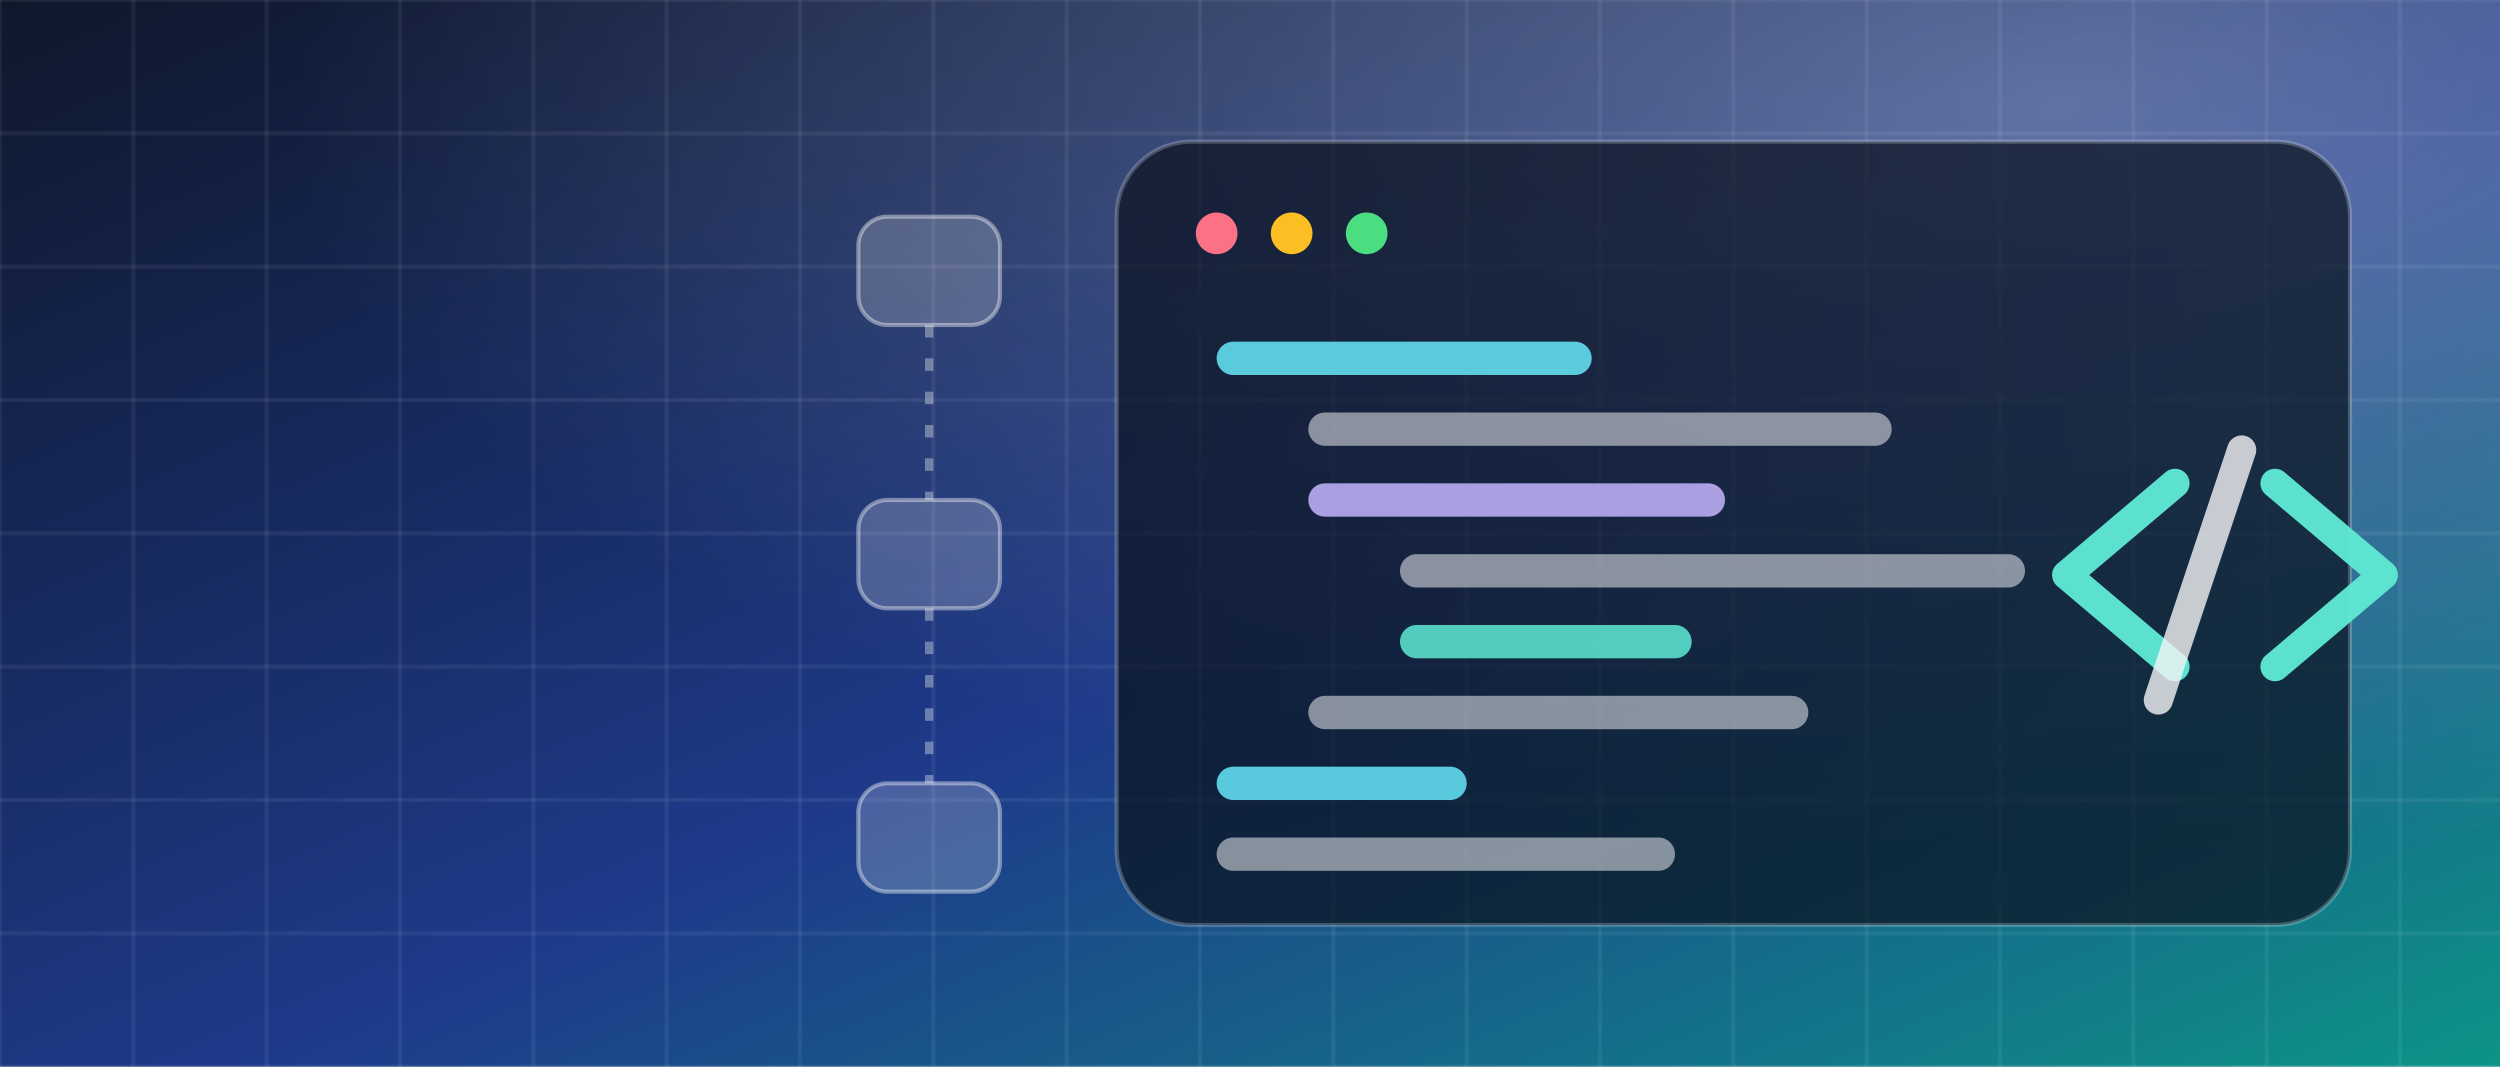
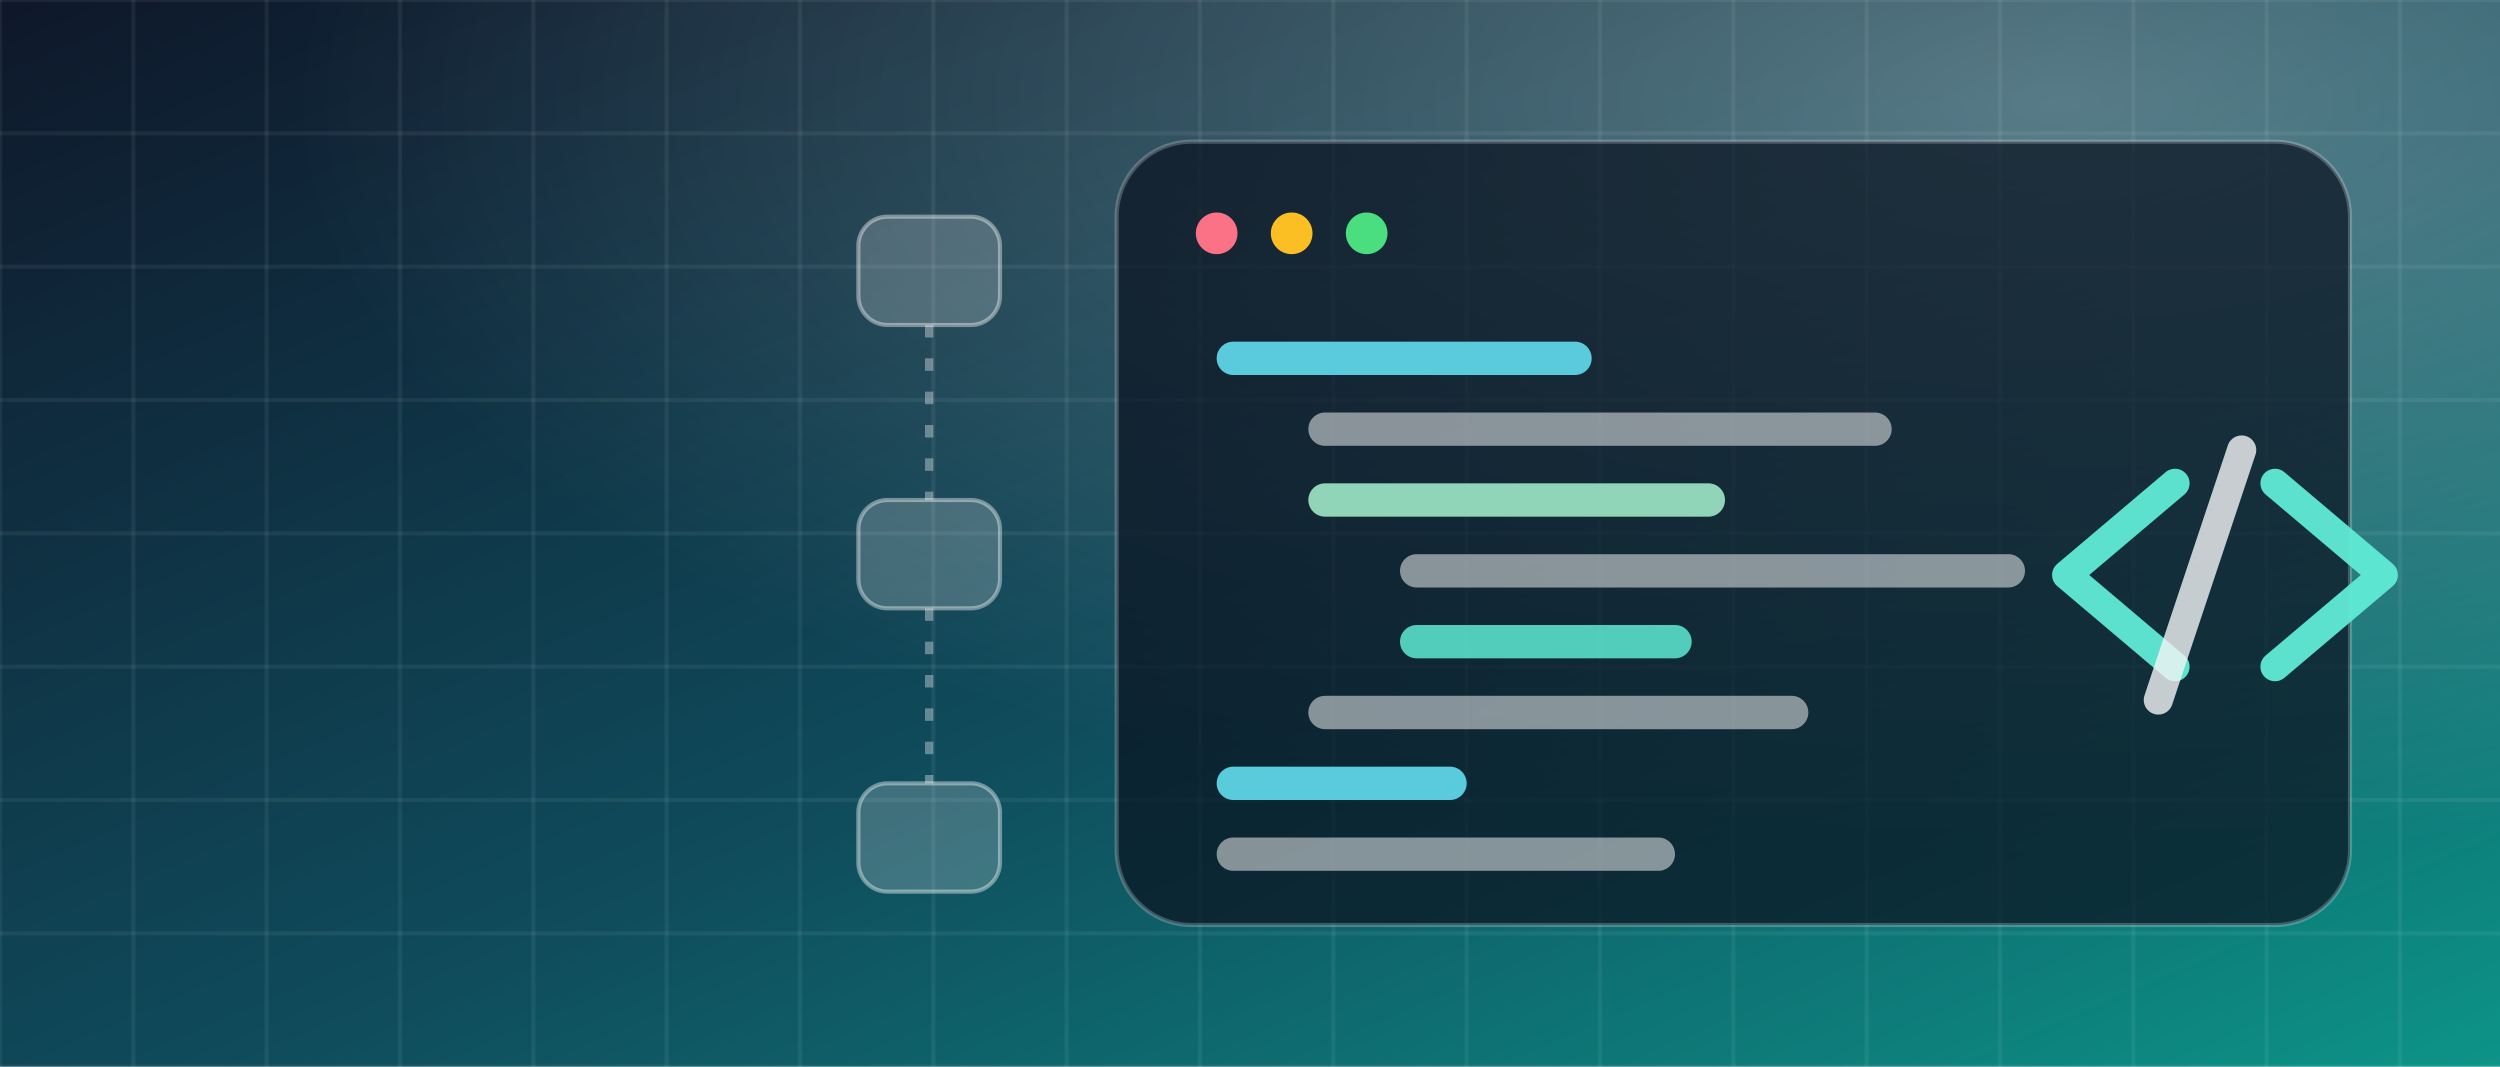
<svg xmlns="http://www.w3.org/2000/svg" viewBox="0 0 600 256" preserveAspectRatio="xMidYMid slice" aria-hidden="true">
  <defs>
    <linearGradient id="bg" x1="0" y1="0" x2="1" y2="1">
      <stop offset="0" stop-color="#0f172a" />
-       <stop offset=".55" stop-color="#1e3a8a" />
+       <stop offset=".55" stop-color="#0f4c5c" />
      <stop offset="1" stop-color="#0d9488" />
    </linearGradient>
    <radialGradient id="glow" cx=".82" cy=".1" r=".7">
      <stop offset="0" stop-color="#fff" stop-opacity=".30" />
      <stop offset="1" stop-color="#fff" stop-opacity="0" />
    </radialGradient>
  </defs>
  <rect width="600" height="256" fill="url(#bg)" />
  <rect width="600" height="256" fill="url(#glow)" />
  <g stroke="#fff" stroke-opacity="0.06" stroke-width="1" fill="none">
    <path d="M0 0V256" />
    <path d="M32 0V256" />
    <path d="M64 0V256" />
    <path d="M96 0V256" />
    <path d="M128 0V256" />
    <path d="M160 0V256" />
    <path d="M192 0V256" />
    <path d="M224 0V256" />
    <path d="M256 0V256" />
    <path d="M288 0V256" />
    <path d="M320 0V256" />
    <path d="M352 0V256" />
    <path d="M384 0V256" />
    <path d="M416 0V256" />
    <path d="M448 0V256" />
    <path d="M480 0V256" />
    <path d="M512 0V256" />
    <path d="M544 0V256" />
    <path d="M576 0V256" />
    <path d="M0 0H600" />
    <path d="M0 32H600" />
    <path d="M0 64H600" />
    <path d="M0 96H600" />
    <path d="M0 128H600" />
    <path d="M0 160H600" />
    <path d="M0 192H600" />
    <path d="M0 224H600" />
    <path d="M0 256H600" />
  </g>
  <rect x="268" y="34" width="296" height="188" rx="18" fill="#0b1220" fill-opacity=".72" stroke="#fff" stroke-opacity=".22" />
  <circle cx="292" cy="56" r="5" fill="#fb7185" />
  <circle cx="310" cy="56" r="5" fill="#fbbf24" />
  <circle cx="328" cy="56" r="5" fill="#4ade80" />
  <rect x="292" y="82" width="90" height="8" rx="4" fill="#67e8f9" fill-opacity="0.85" />
  <rect x="314" y="99" width="140" height="8" rx="4" fill="#fff" fill-opacity="0.5" />
-   <rect x="314" y="116" width="100" height="8" rx="4" fill="#c4b5fd" fill-opacity="0.85" />
+   <rect x="314" y="116" width="100" height="8" rx="4" fill="#a7f3d0" fill-opacity="0.85" />
  <rect x="336" y="133" width="150" height="8" rx="4" fill="#fff" fill-opacity="0.5" />
  <rect x="336" y="150" width="70" height="8" rx="4" fill="#5eead4" fill-opacity="0.85" />
  <rect x="314" y="167" width="120" height="8" rx="4" fill="#fff" fill-opacity="0.5" />
  <rect x="292" y="184" width="60" height="8" rx="4" fill="#67e8f9" fill-opacity="0.85" />
  <rect x="292" y="201" width="110" height="8" rx="4" fill="#fff" fill-opacity="0.5" />
  <g fill="none" stroke="#5eead4" stroke-width="7" stroke-linecap="round" stroke-linejoin="round" opacity=".95">
    <path d="M522 116 l-26 22 l26 22" />
    <path d="M552 116 l26 22 l-26 22" transform="translate(-6 0)" />
    <path d="M544 108 l-20 60" transform="translate(-6 0)" stroke="#fff" stroke-opacity=".8" />
  </g>
  <rect x="206" y="52" width="34" height="26" rx="7" fill="#fff" fill-opacity=".2" stroke="#fff" stroke-opacity=".4" />
  <rect x="206" y="120" width="34" height="26" rx="7" fill="#fff" fill-opacity=".2" stroke="#fff" stroke-opacity=".4" />
  <rect x="206" y="188" width="34" height="26" rx="7" fill="#fff" fill-opacity=".2" stroke="#fff" stroke-opacity=".4" />
  <path d="M223 78 V120 M223 146 V188" stroke="#fff" stroke-opacity=".35" stroke-width="2" stroke-dasharray="3 5" />
</svg>
